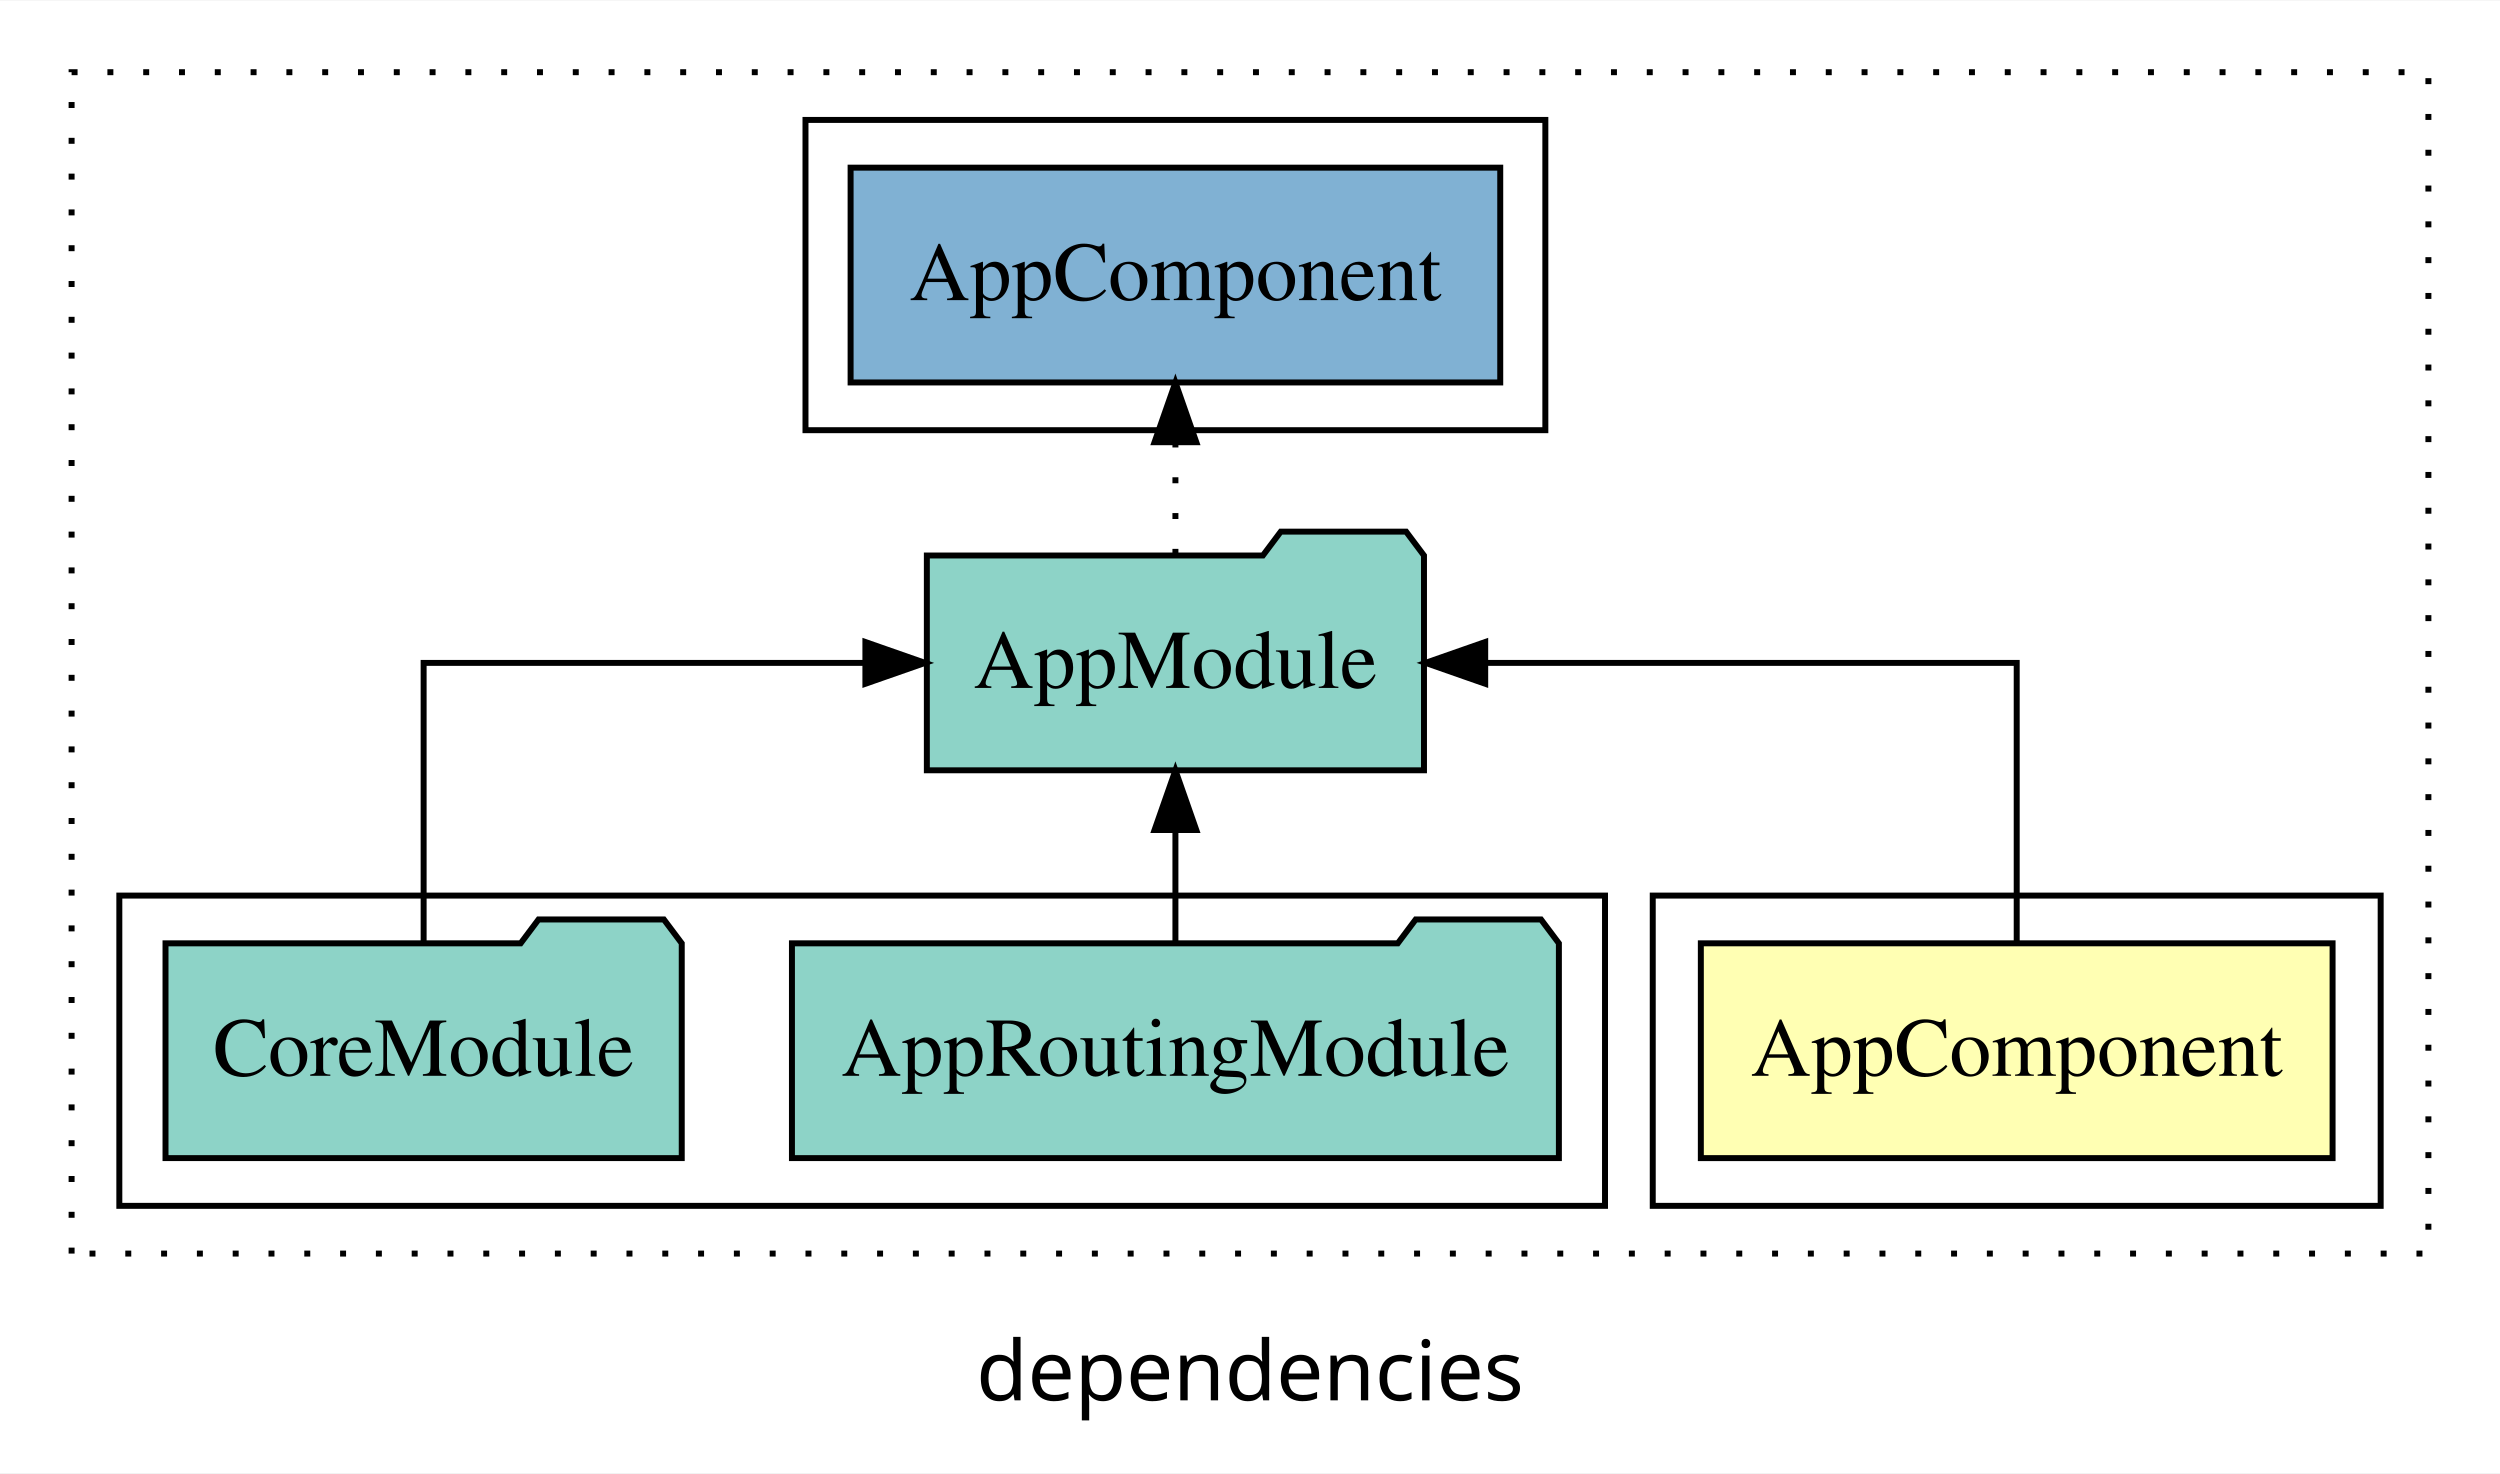
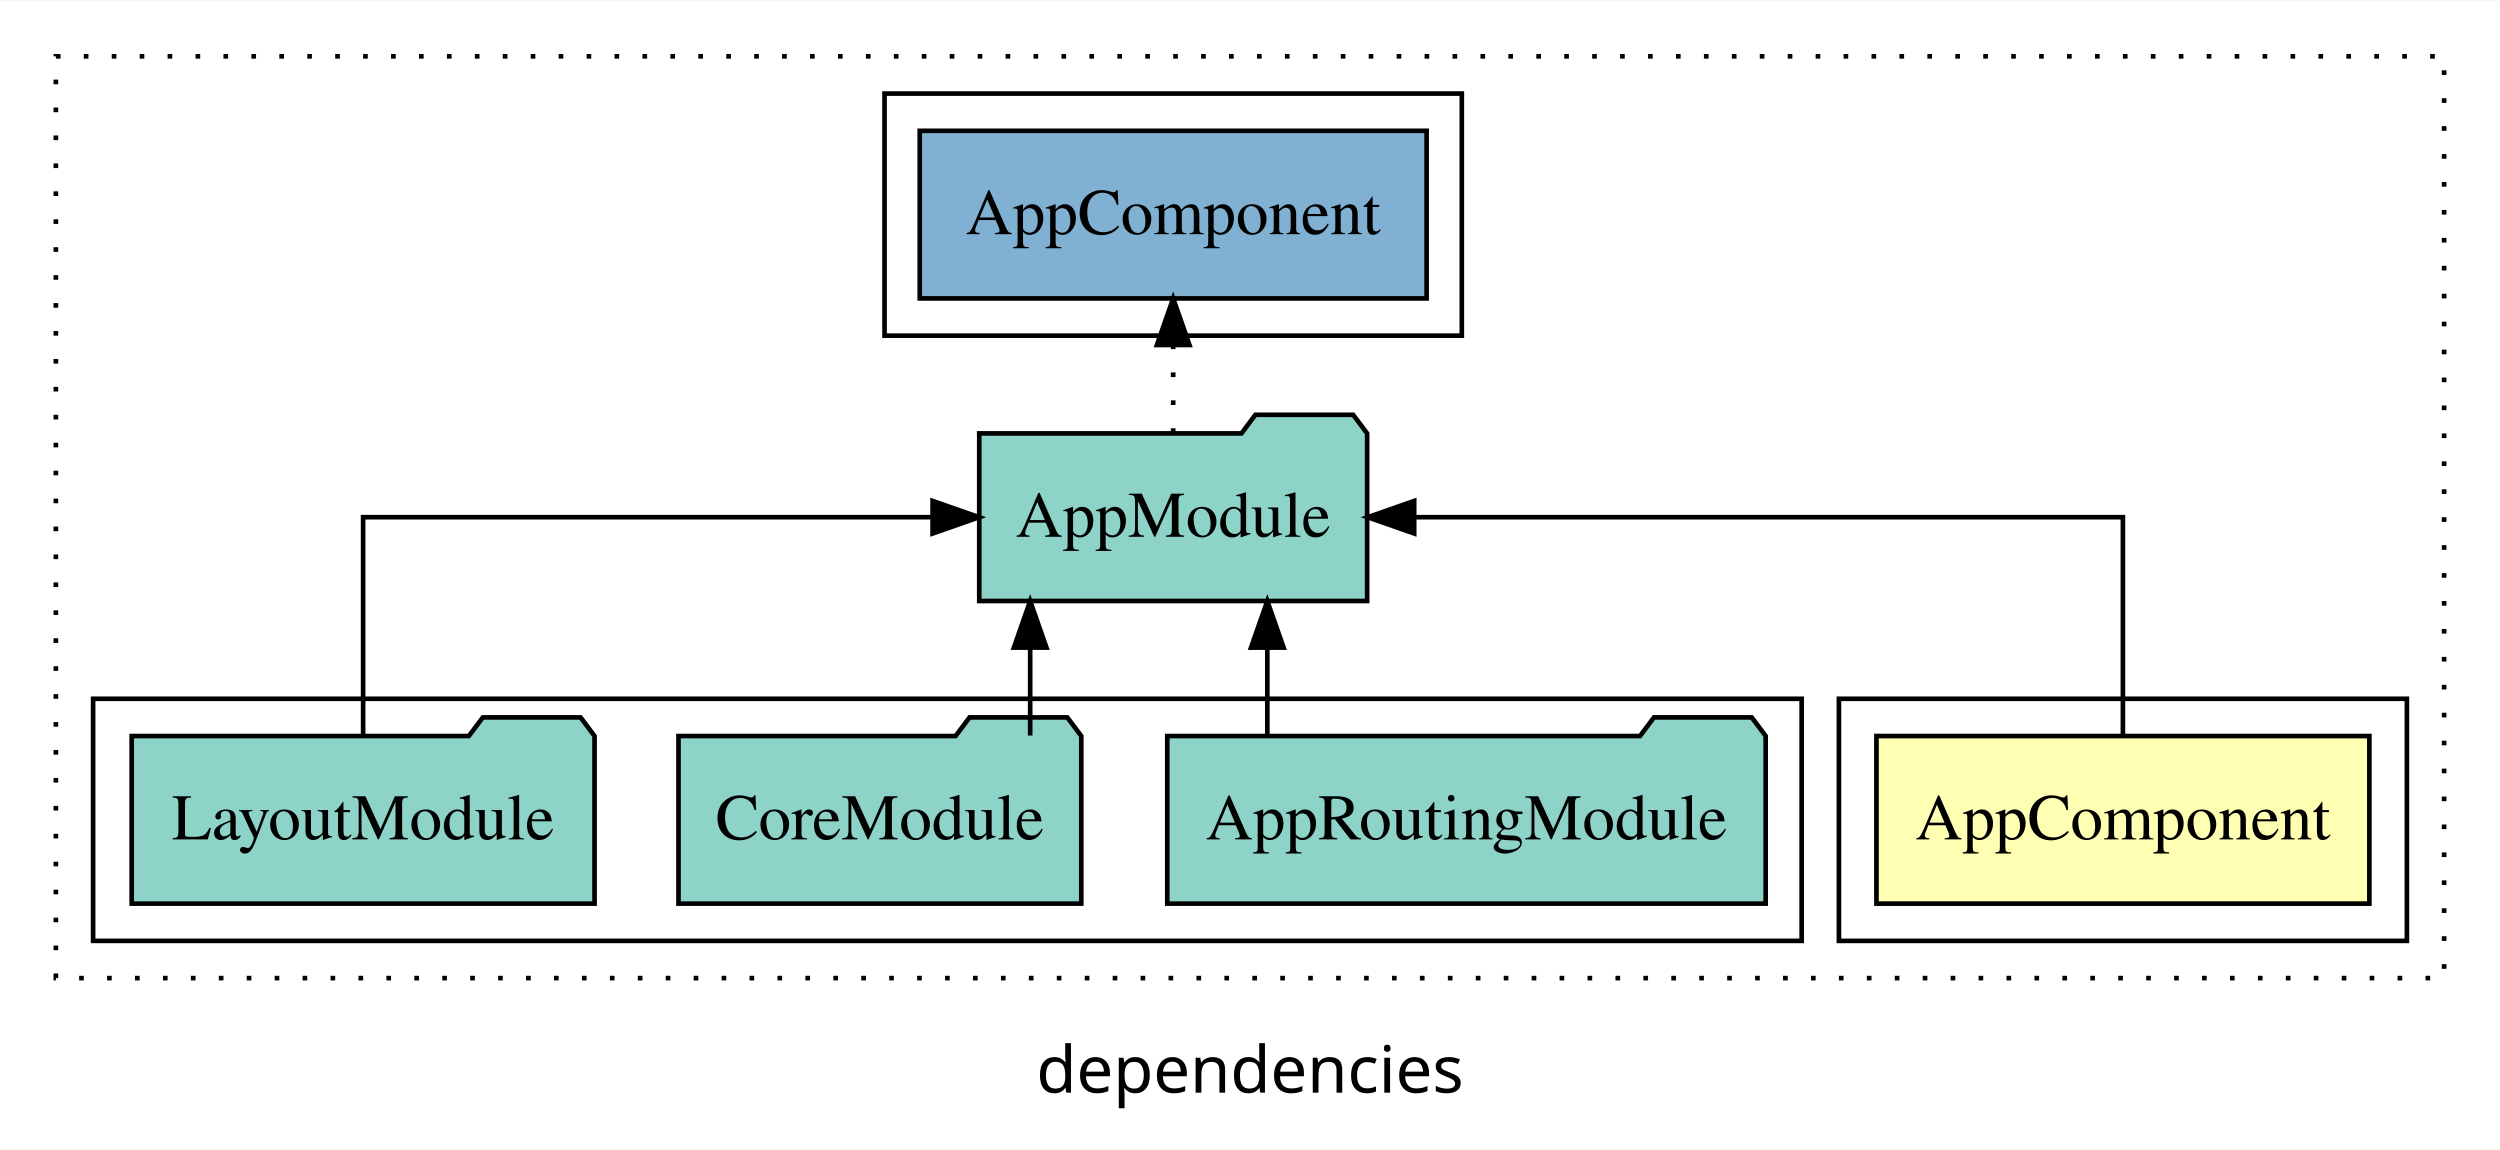
- <svg xmlns="http://www.w3.org/2000/svg" width="419pt" height="247pt" viewBox="0.00 0.00 419.00 246.80">
+ <svg xmlns="http://www.w3.org/2000/svg" width="537pt" height="247pt" viewBox="0.00 0.00 537.00 246.80">
  <g id="graph0" class="graph" transform="scale(1 1) rotate(0) translate(4 242.8)">
-     <polygon fill="white" stroke="transparent" points="-4,4 -4,-242.8 415,-242.8 415,4 -4,4" />
-     <text text-anchor="middle" x="205.5" y="-8.2" font-family="sans-serif" font-size="14.00">dependencies</text>
+     <polygon fill="white" stroke="transparent" points="-4,4 -4,-242.8 533,-242.8 533,4 -4,4" />
+     <text text-anchor="middle" x="264.5" y="-8.2" font-family="sans-serif" font-size="14.00">dependencies</text>
    <g id="clust1" class="cluster">
-       <polygon fill="none" stroke="black" stroke-dasharray="1,5" points="8,-32.8 8,-230.8 403,-230.8 403,-32.8 8,-32.8" />
+       <polygon fill="none" stroke="black" stroke-dasharray="1,5" points="8,-32.8 8,-230.8 521,-230.8 521,-32.8 8,-32.8" />
    </g>
    <g id="clust2" class="cluster">
-       <polygon fill="none" stroke="black" points="273,-40.8 273,-92.8 395,-92.8 395,-40.8 273,-40.8" />
+       <polygon fill="none" stroke="black" points="391,-40.8 391,-92.8 513,-92.8 513,-40.8 391,-40.8" />
    </g>
    <g id="clust4" class="cluster">
-       <polygon fill="none" stroke="black" points="16,-40.8 16,-92.8 265,-92.8 265,-40.8 16,-40.8" />
+       <polygon fill="none" stroke="black" points="16,-40.8 16,-92.8 383,-92.8 383,-40.8 16,-40.8" />
    </g>
    <g id="clust6" class="cluster">
-       <polygon fill="none" stroke="black" points="131,-170.8 131,-222.8 255,-222.8 255,-170.8 131,-170.8" />
+       <polygon fill="none" stroke="black" points="186,-170.8 186,-222.8 310,-222.8 310,-170.8 186,-170.8" />
    </g>
    <g id="node1" class="node">
-       <polygon fill="#ffffb3" stroke="black" points="386.94,-84.8 281.06,-84.8 281.06,-48.8 386.94,-48.8 386.94,-84.8" />
-       <text text-anchor="middle" x="334" y="-62.6" font-family="Times,serif" font-size="14.00">AppComponent</text>
+       <polygon fill="#ffffb3" stroke="black" points="504.94,-84.8 399.06,-84.8 399.06,-48.8 504.94,-48.8 504.94,-84.8" />
+       <text text-anchor="middle" x="452" y="-62.6" font-family="Times,serif" font-size="14.00">AppComponent</text>
    </g>
    <g id="node2" class="node">
-       <polygon fill="#8dd3c7" stroke="black" points="234.66,-149.8 231.66,-153.8 210.66,-153.8 207.66,-149.8 151.34,-149.8 151.34,-113.8 234.66,-113.8 234.66,-149.8" />
-       <text text-anchor="middle" x="193" y="-127.6" font-family="Times,serif" font-size="14.00">AppModule</text>
+       <polygon fill="#8dd3c7" stroke="black" points="289.66,-149.8 286.66,-153.8 265.66,-153.8 262.66,-149.8 206.34,-149.8 206.34,-113.8 289.66,-113.8 289.66,-149.8" />
+       <text text-anchor="middle" x="248" y="-127.6" font-family="Times,serif" font-size="14.00">AppModule</text>
    </g>
    <g id="edge1" class="edge">
-       <path fill="none" stroke="black" d="M334,-84.91C334,-104.14 334,-131.8 334,-131.8 334,-131.8 244.92,-131.8 244.92,-131.8" />
-       <polygon fill="black" stroke="black" points="244.92,-128.3 234.92,-131.8 244.92,-135.3 244.92,-128.3" />
+       <path fill="none" stroke="black" d="M452,-84.91C452,-104.14 452,-131.8 452,-131.8 452,-131.8 299.77,-131.8 299.77,-131.8" />
+       <polygon fill="black" stroke="black" points="299.77,-128.3 289.77,-131.8 299.77,-135.3 299.77,-128.3" />
+     </g>
+     <g id="node6" class="node">
+       <polygon fill="#80b1d3" stroke="black" points="302.44,-214.8 193.56,-214.8 193.56,-178.8 302.44,-178.8 302.44,-214.8" />
+       <text text-anchor="middle" x="248" y="-192.6" font-family="Times,serif" font-size="14.00">AppComponent </text>
+     </g>
+     <g id="edge5" class="edge">
+       <path fill="none" stroke="black" stroke-dasharray="1,5" d="M248,-149.91C248,-149.91 248,-168.79 248,-168.79" />
+       <polygon fill="black" stroke="black" points="244.5,-168.79 248,-178.79 251.5,-168.79 244.5,-168.79" />
+     </g>
+     <g id="node3" class="node">
+       <polygon fill="#8dd3c7" stroke="black" points="375.27,-84.8 372.27,-88.8 351.27,-88.8 348.27,-84.8 246.73,-84.8 246.73,-48.8 375.27,-48.8 375.27,-84.8" />
+       <text text-anchor="middle" x="311" y="-62.6" font-family="Times,serif" font-size="14.00">AppRoutingModule</text>
+     </g>
+     <g id="edge2" class="edge">
+       <path fill="none" stroke="black" d="M268.22,-84.91C268.22,-84.91 268.22,-103.79 268.22,-103.79" />
+       <polygon fill="black" stroke="black" points="264.72,-103.79 268.22,-113.79 271.72,-103.79 264.72,-103.79" />
+     </g>
+     <g id="node4" class="node">
+       <polygon fill="#8dd3c7" stroke="black" points="228.26,-84.8 225.26,-88.8 204.26,-88.8 201.26,-84.8 141.74,-84.8 141.74,-48.8 228.26,-48.8 228.26,-84.8" />
+       <text text-anchor="middle" x="185" y="-62.6" font-family="Times,serif" font-size="14.00">CoreModule</text>
+     </g>
+     <g id="edge3" class="edge">
+       <path fill="none" stroke="black" d="M217.28,-84.91C217.28,-84.91 217.28,-103.79 217.28,-103.79" />
+       <polygon fill="black" stroke="black" points="213.78,-103.79 217.28,-113.79 220.78,-103.79 213.78,-103.79" />
    </g>
    <g id="node5" class="node">
-       <polygon fill="#80b1d3" stroke="black" points="247.44,-214.8 138.56,-214.8 138.56,-178.8 247.44,-178.8 247.44,-214.8" />
-       <text text-anchor="middle" x="193" y="-192.6" font-family="Times,serif" font-size="14.00">AppComponent </text>
+       <polygon fill="#8dd3c7" stroke="black" points="123.71,-84.8 120.71,-88.8 99.71,-88.8 96.71,-84.8 24.29,-84.8 24.29,-48.8 123.71,-48.8 123.71,-84.8" />
+       <text text-anchor="middle" x="74" y="-62.6" font-family="Times,serif" font-size="14.00">LayoutModule</text>
    </g>
    <g id="edge4" class="edge">
-       <path fill="none" stroke="black" stroke-dasharray="1,5" d="M193,-149.91C193,-149.91 193,-168.79 193,-168.79" />
-       <polygon fill="black" stroke="black" points="189.5,-168.79 193,-178.79 196.5,-168.79 189.5,-168.79" />
-     </g>
-     <g id="node3" class="node">
-       <polygon fill="#8dd3c7" stroke="black" points="257.27,-84.8 254.27,-88.8 233.27,-88.8 230.27,-84.8 128.73,-84.8 128.73,-48.8 257.27,-48.8 257.27,-84.8" />
-       <text text-anchor="middle" x="193" y="-62.6" font-family="Times,serif" font-size="14.00">AppRoutingModule</text>
-     </g>
-     <g id="edge2" class="edge">
-       <path fill="none" stroke="black" d="M193,-84.91C193,-84.91 193,-103.79 193,-103.79" />
-       <polygon fill="black" stroke="black" points="189.5,-103.79 193,-113.79 196.5,-103.79 189.5,-103.79" />
-     </g>
-     <g id="node4" class="node">
-       <polygon fill="#8dd3c7" stroke="black" points="110.26,-84.8 107.26,-88.8 86.26,-88.8 83.26,-84.8 23.74,-84.8 23.74,-48.8 110.26,-48.8 110.26,-84.8" />
-       <text text-anchor="middle" x="67" y="-62.6" font-family="Times,serif" font-size="14.00">CoreModule</text>
-     </g>
-     <g id="edge3" class="edge">
-       <path fill="none" stroke="black" d="M67,-84.91C67,-104.14 67,-131.8 67,-131.8 67,-131.8 141.04,-131.8 141.04,-131.8" />
-       <polygon fill="black" stroke="black" points="141.04,-135.3 151.04,-131.8 141.04,-128.3 141.04,-135.3" />
+       <path fill="none" stroke="black" d="M74,-84.91C74,-104.14 74,-131.8 74,-131.8 74,-131.8 196.32,-131.8 196.32,-131.8" />
+       <polygon fill="black" stroke="black" points="196.32,-135.3 206.32,-131.8 196.32,-128.3 196.32,-135.3" />
    </g>
  </g>
</svg>
